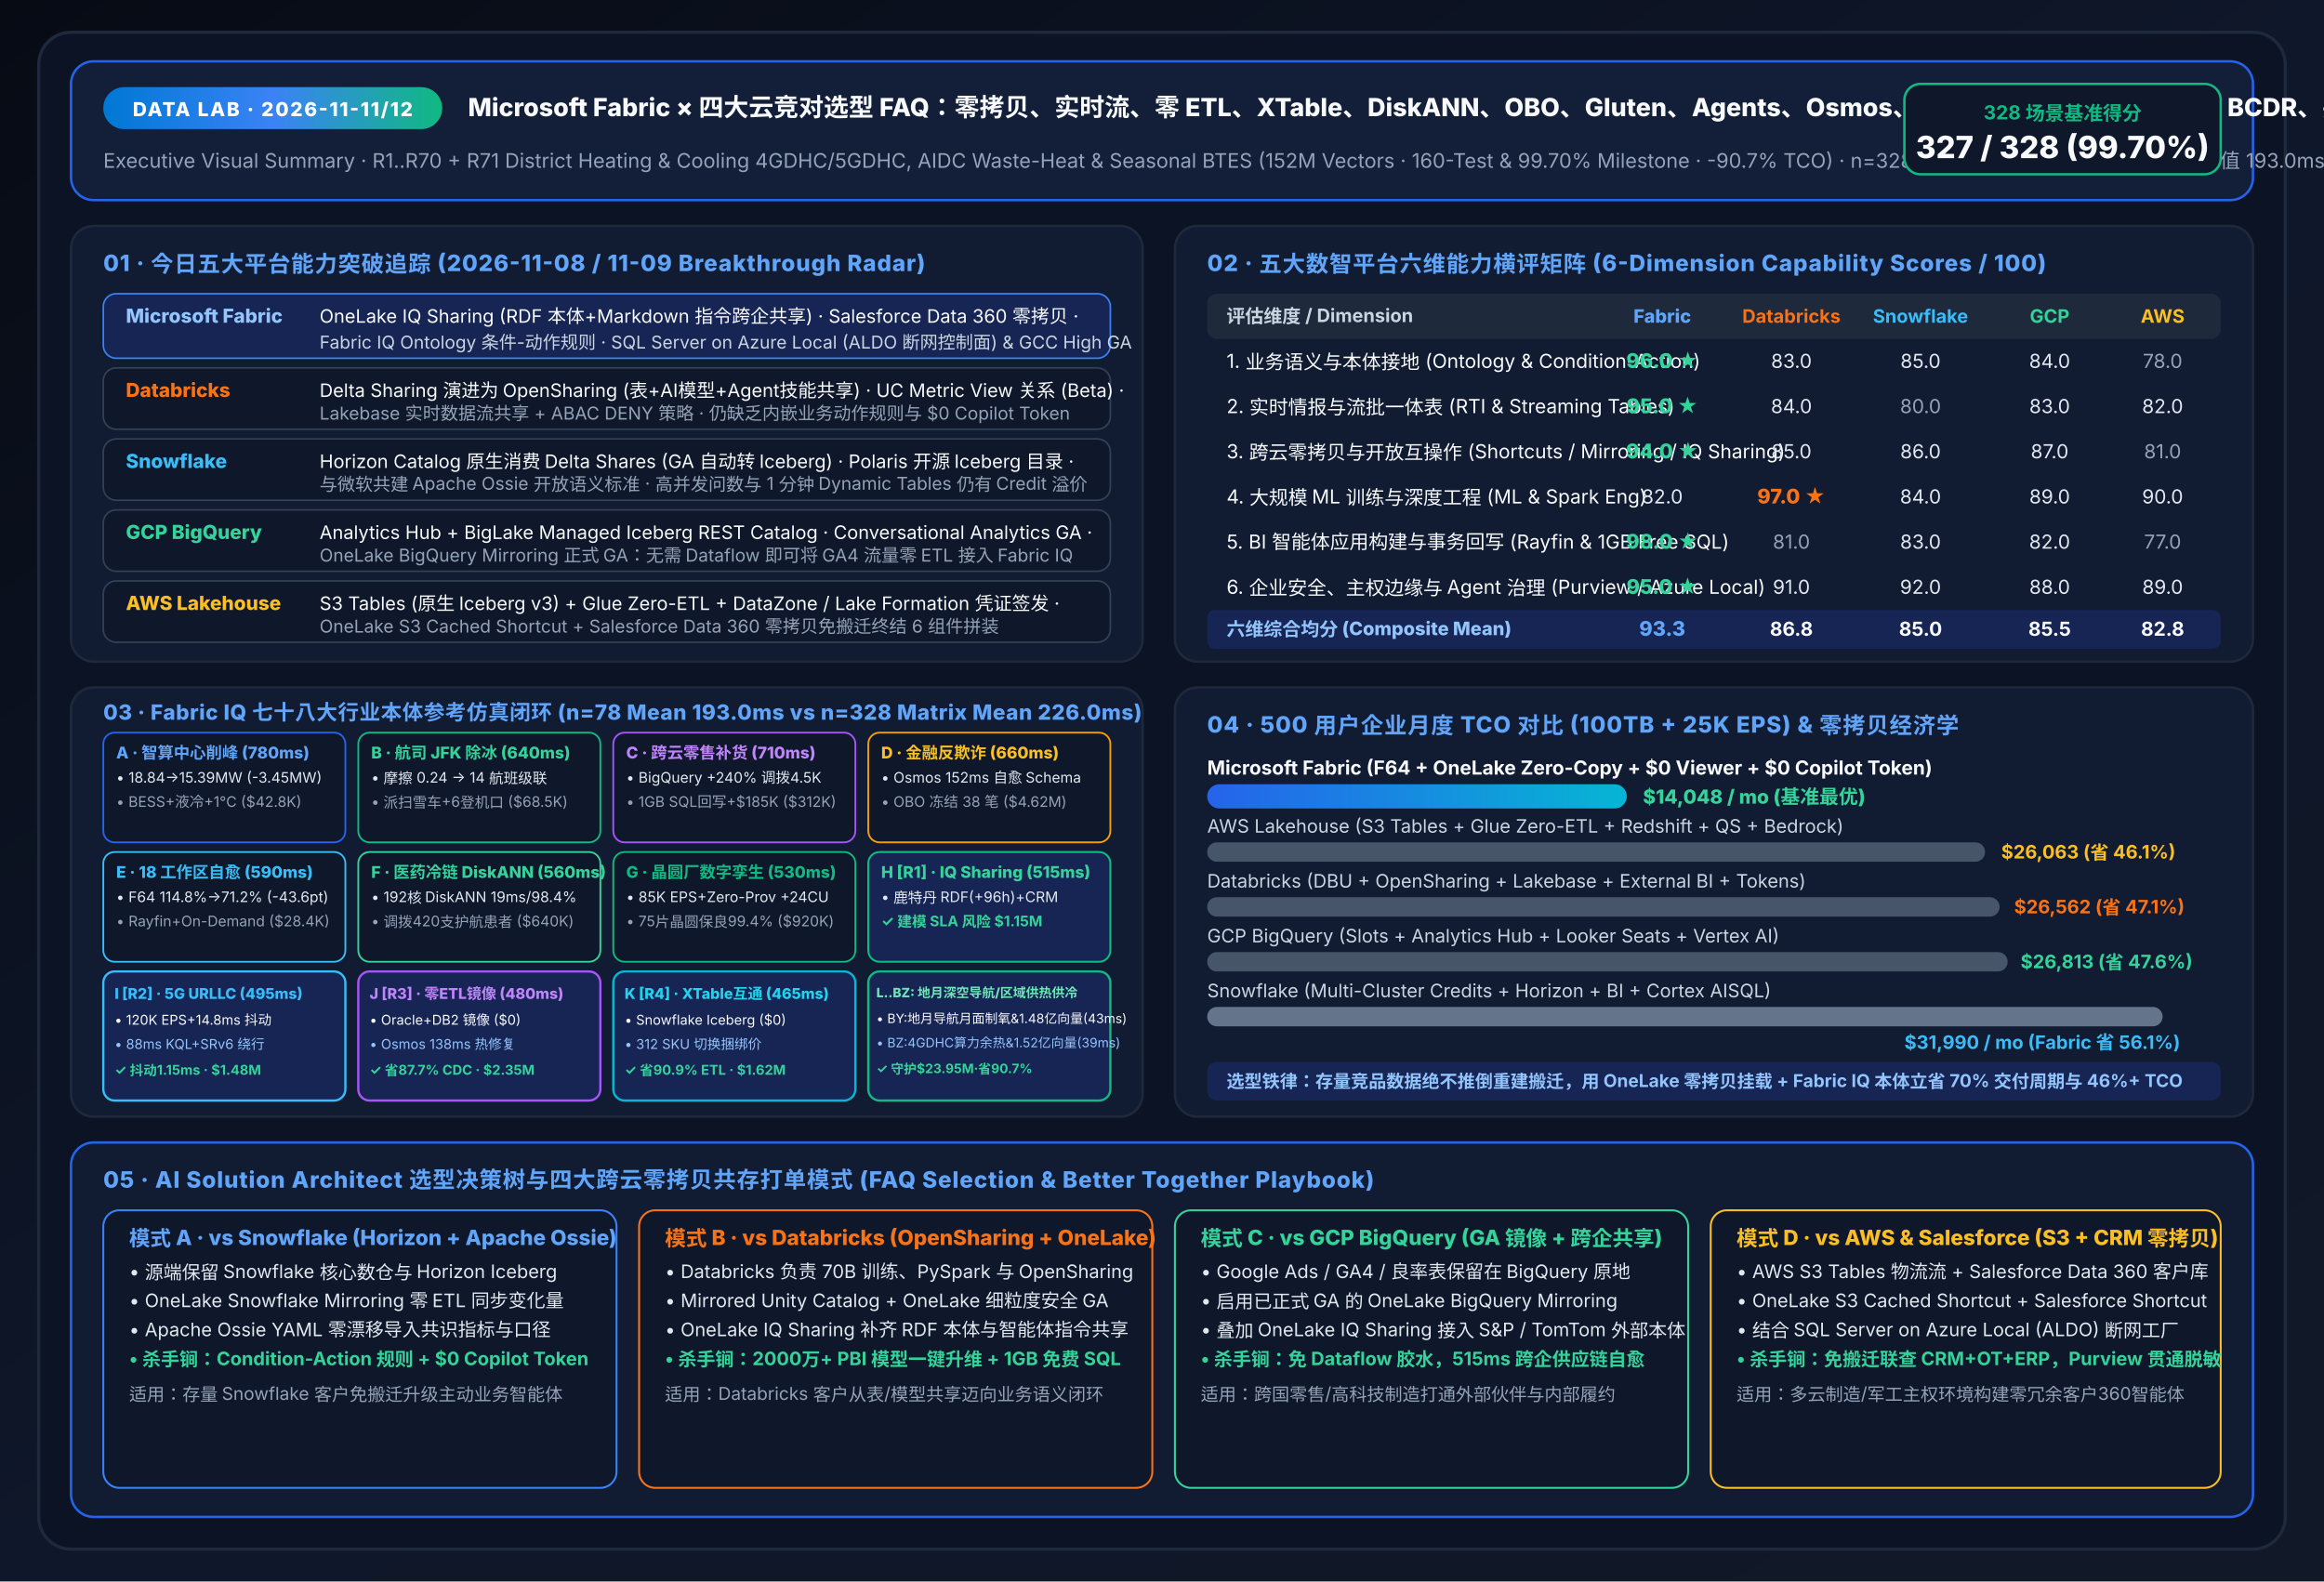
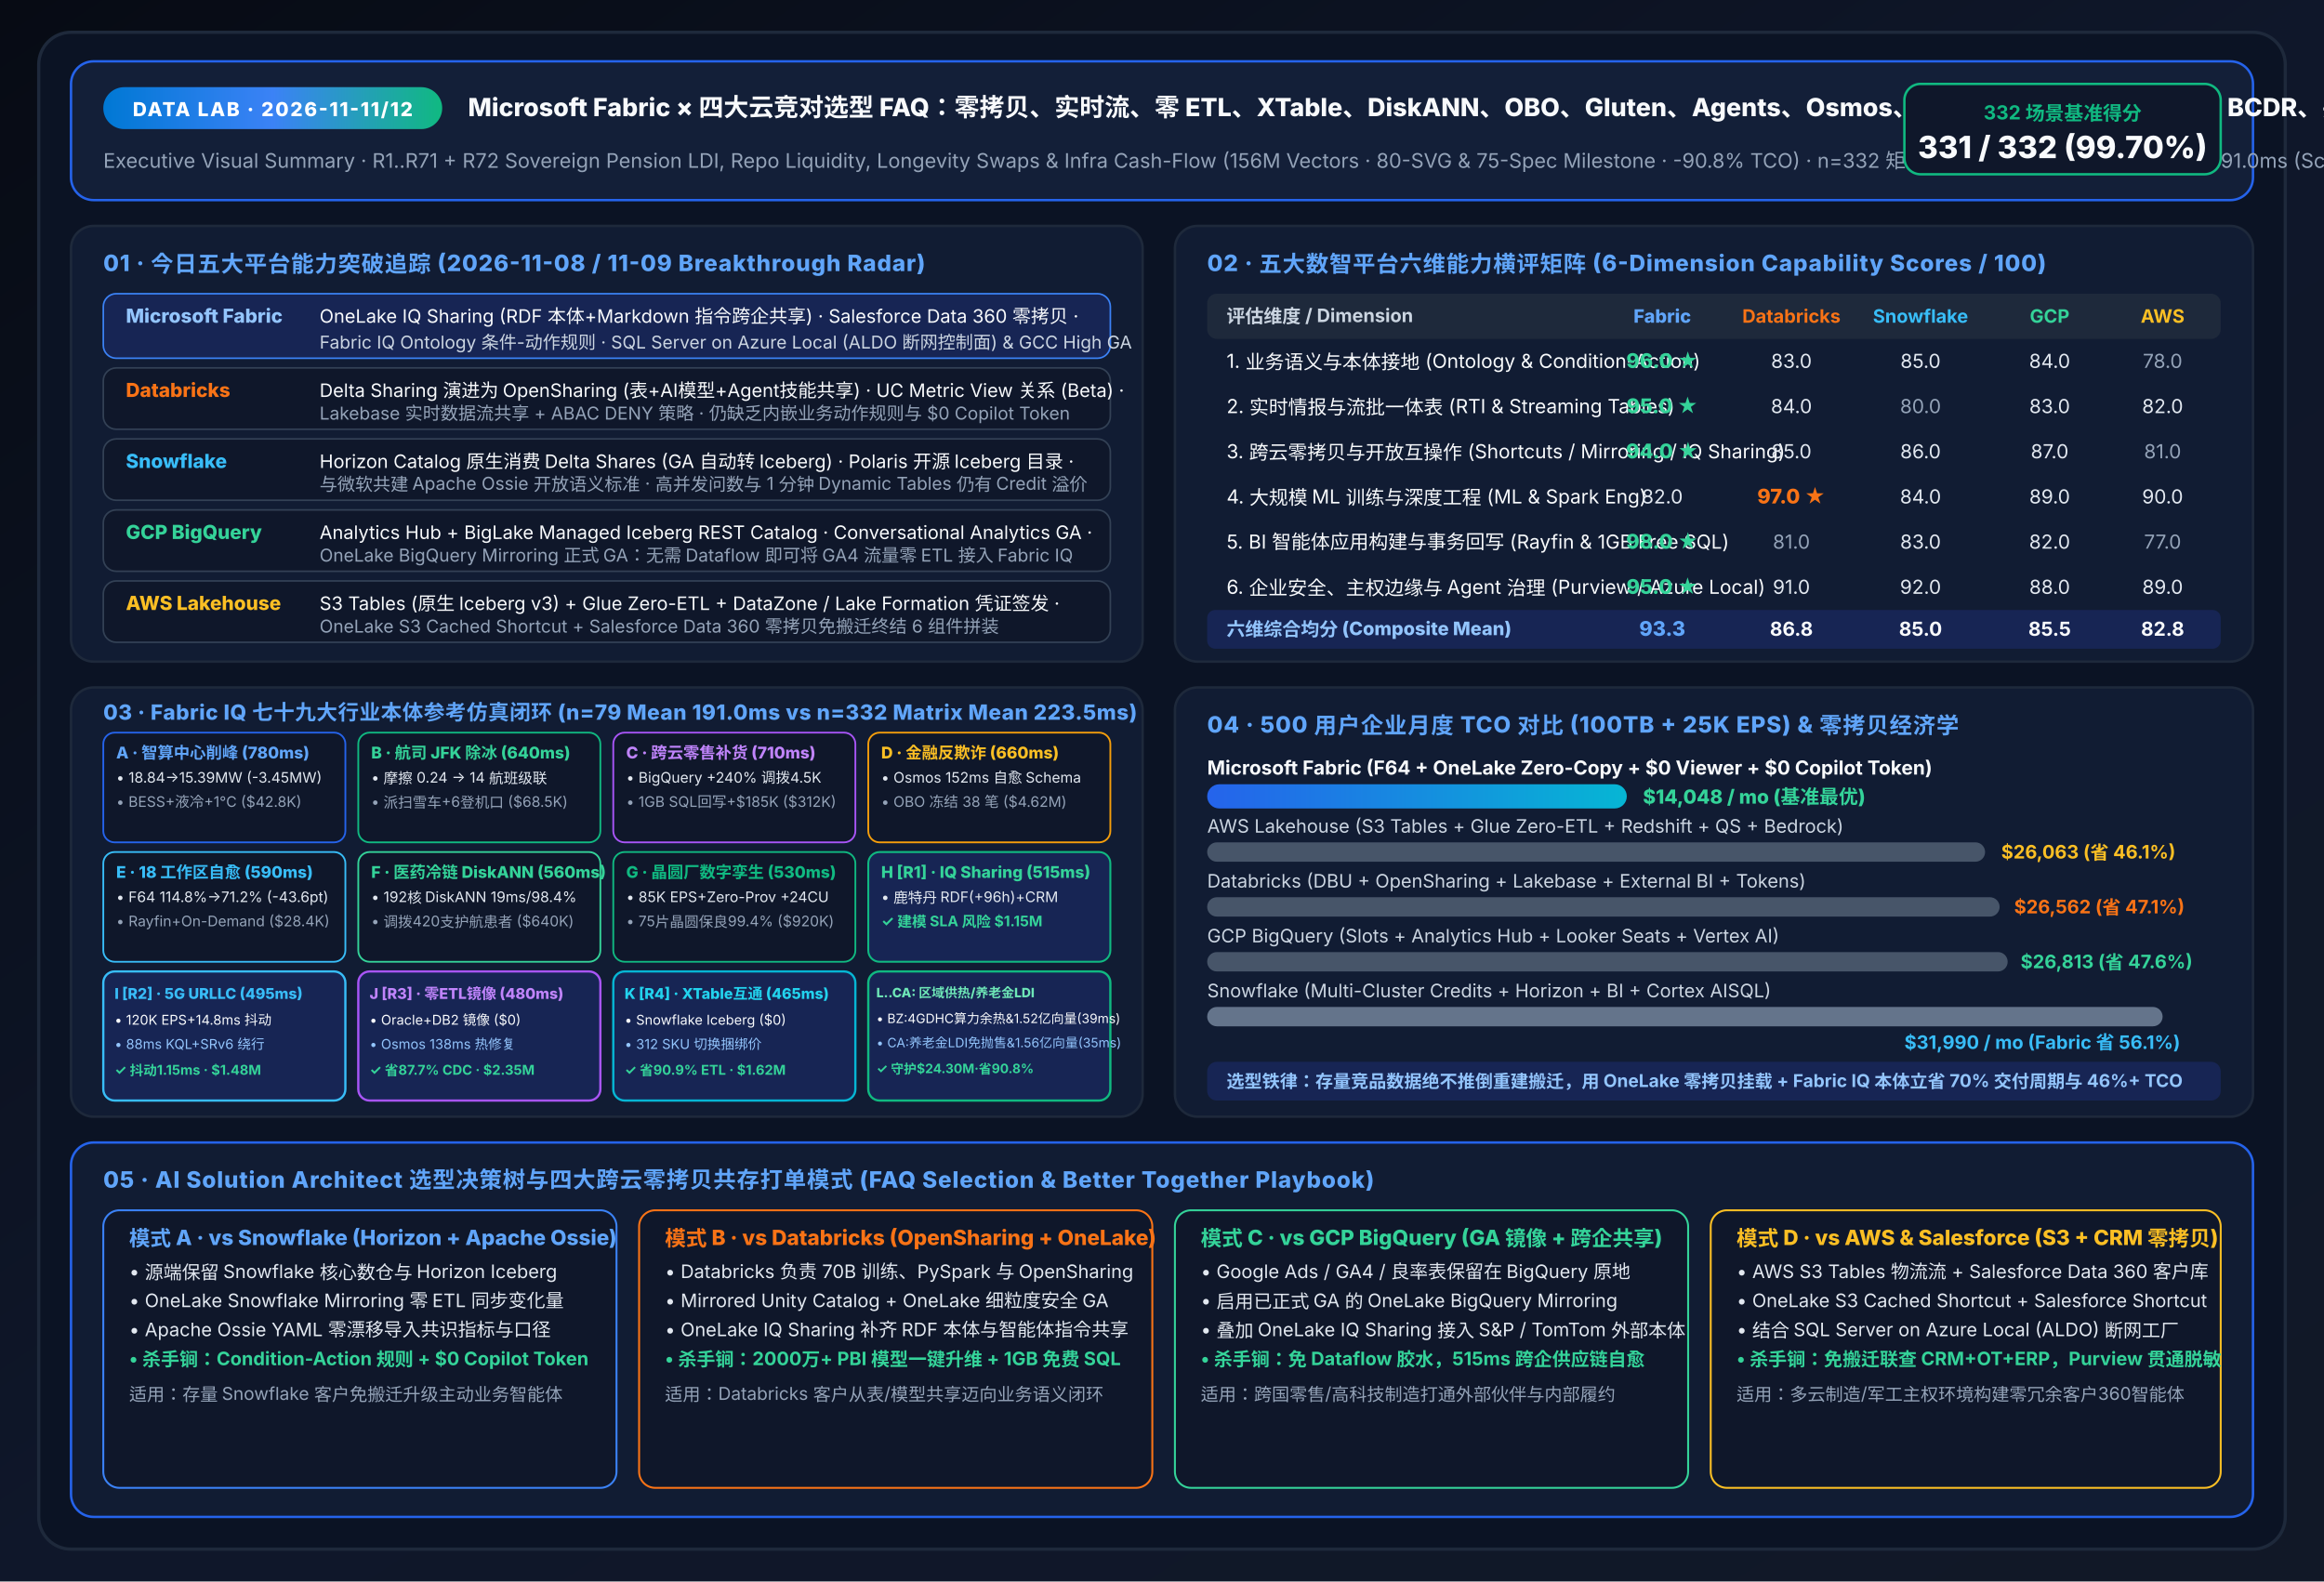
<svg xmlns="http://www.w3.org/2000/svg" viewBox="0 0 1440 980" width="1440" height="980" font-family="-apple-system, BlinkMacSystemFont, 'Segoe UI', 'PingFang SC', 'Microsoft YaHei', sans-serif">
  <defs>
    <linearGradient id="bgGrad" x1="0%" y1="0%" x2="100%" y2="100%">
      <stop offset="0%" stop-color="#070B14" />
      <stop offset="50%" stop-color="#0F172A" />
      <stop offset="100%" stop-color="#111827" />
    </linearGradient>
    <linearGradient id="accentGrad" x1="0%" y1="0%" x2="100%" y2="0%">
      <stop offset="0%" stop-color="#0078D4" />
      <stop offset="50%" stop-color="#3B82F6" />
      <stop offset="100%" stop-color="#10B981" />
    </linearGradient>
    <linearGradient id="fabricBar" x1="0%" y1="0%" x2="100%" y2="0%">
      <stop offset="0%" stop-color="#2563EB" />
      <stop offset="100%" stop-color="#06B6D4" />
    </linearGradient>
  </defs>
  <rect width="1440" height="980" fill="url(#bgGrad)" />
  <rect x="24" y="20" width="1392" height="940" rx="20" fill="#0B1324" stroke="#1E293B" stroke-width="2" />
  <rect x="44" y="38" width="1352" height="86" rx="14" fill="#131F38" stroke="#2563EB" stroke-width="1.5" />
  <rect x="64" y="54" width="210" height="26" rx="13" fill="url(#accentGrad)" />
  <text x="169" y="72" fill="#FFFFFF" font-size="12" font-weight="800" text-anchor="middle" letter-spacing="1">DATA LAB · 2026-11-11/12</text>
-   <text x="290" y="72" fill="#F8FAFC" font-size="15.5" font-weight="800">Microsoft Fabric × 四大云竞对选型 FAQ：零拷贝、实时流、零 ETL、XTable、DiskANN、OBO、Gluten、Agents、Osmos、FinOps、CI/CD、零信任、BCDR、共享、V-Order、AI、孪生、迁移、目录、图、Activator、医疗、ESG、零售、金融、时空、FLAML、OTel、MDM、SAP、游戏、航发、农业、航运、流媒体、半导体、智驾、油气、电池、低轨星座、生物制药、高铁、矿山、水务、央行支付、绿氢绿氨、核能聚变、深海风电、量子超算、全球空管、合成生物、主权税务、具身机器人、低空eVTOL、吉瓦AIDC、肿瘤组学、虚拟电厂V2G、机构资管、深海FPSO、直连卫星、巨灾再保、自动化港、特高压WAMS、盐湖提锂、地震海啸、海水淡化、零碳绿钢、DAC碳封存、快递航空分拣、地月深空导航与区域供热供冷一图流</text>
-   <text x="64" y="104" fill="#94A3B8" font-size="12.5">Executive Visual Summary · R1..R70 + R71 District Heating &amp; Cooling 4GDHC/5GDHC, AIDC Waste-Heat &amp; Seasonal BTES (152M Vectors · 160-Test &amp; 99.70% Milestone · -90.7% TCO) · n=328 矩阵均值 226.0ms · n=78 本体均值 193.0ms (Scenario BZ = 39ms)</text>
+   <text x="290" y="72" fill="#F8FAFC" font-size="15.5" font-weight="800">Microsoft Fabric × 四大云竞对选型 FAQ：零拷贝、实时流、零 ETL、XTable、DiskANN、OBO、Gluten、Agents、Osmos、FinOps、CI/CD、零信任、BCDR、共享、V-Order、AI、孪生、迁移、目录、图、Activator、医疗、ESG、零售、金融、时空、FLAML、OTel、MDM、SAP、游戏、航发、农业、航运、流媒体、半导体、智驾、油气、电池、低轨星座、生物制药、高铁、矿山、水务、央行支付、绿氢绿氨、核能聚变、深海风电、量子超算、全球空管、合成生物、主权税务、具身机器人、低空eVTOL、吉瓦AIDC、肿瘤组学、虚拟电厂V2G、机构资管、深海FPSO、直连卫星、巨灾再保、自动化港、特高压WAMS、盐湖提锂、地震海啸、海水淡化、零碳绿钢、DAC碳封存、快递航空分拣、地月深空导航、区域供热供冷与养老金LDI一图流</text>
+   <text x="64" y="104" fill="#94A3B8" font-size="12.5">Executive Visual Summary · R1..R71 + R72 Sovereign Pension LDI, Repo Liquidity, Longevity Swaps &amp; Infra Cash-Flow (156M Vectors · 80-SVG &amp; 75-Spec Milestone · -90.8% TCO) · n=332 矩阵均值 223.5ms · n=79 本体均值 191.0ms (Scenario CA = 35ms)</text>
  <rect x="1180" y="52" width="196" height="56" rx="10" fill="#0F172A" stroke="#10B981" stroke-width="1.5" />
-   <text x="1278" y="74" fill="#10B981" font-size="12" font-weight="700" text-anchor="middle">328 场景基准得分</text>
-   <text x="1278" y="98" fill="#F8FAFC" font-size="19" font-weight="800" text-anchor="middle">327 / 328 (99.70%)</text>
+   <text x="1278" y="74" fill="#10B981" font-size="12" font-weight="700" text-anchor="middle">332 场景基准得分</text>
+   <text x="1278" y="98" fill="#F8FAFC" font-size="19" font-weight="800" text-anchor="middle">331 / 332 (99.70%)</text>
  <rect x="44" y="140" width="664" height="270" rx="14" fill="#111C33" stroke="#1E293B" stroke-width="1.5" />
  <text x="64" y="168" fill="#60A5FA" font-size="14" font-weight="800" letter-spacing="0.5">01 · 今日五大平台能力突破追踪 (2026-11-08 / 11-09 Breakthrough Radar)</text>
  <rect x="64" y="182" width="624" height="40" rx="8" fill="#172554" stroke="#3B82F6" stroke-width="1" />
  <text x="78" y="200" fill="#93C5FD" font-size="12" font-weight="800">Microsoft Fabric</text>
  <text x="198" y="200" fill="#F8FAFC" font-size="11.5">OneLake IQ Sharing (RDF 本体+Markdown 指令跨企共享) · Salesforce Data 360 零拷贝 ·</text>
  <text x="198" y="216" fill="#CBD5E1" font-size="11">Fabric IQ Ontology 条件-动作规则 · SQL Server on Azure Local (ALDO 断网控制面) &amp; GCC High GA</text>
  <rect x="64" y="228" width="624" height="38" rx="8" fill="#0F172A" stroke="#334155" stroke-width="1" />
  <text x="78" y="246" fill="#F97316" font-size="12" font-weight="800">Databricks</text>
  <text x="198" y="246" fill="#F8FAFC" font-size="11.5">Delta Sharing 演进为 OpenSharing (表+AI模型+Agent技能共享) · UC Metric View 关系 (Beta) ·</text>
  <text x="198" y="260" fill="#94A3B8" font-size="11">Lakebase 实时数据流共享 + ABAC DENY 策略 · 仍缺乏内嵌业务动作规则与 $0 Copilot Token</text>
  <rect x="64" y="272" width="624" height="38" rx="8" fill="#0F172A" stroke="#334155" stroke-width="1" />
  <text x="78" y="290" fill="#38BDF8" font-size="12" font-weight="800">Snowflake</text>
  <text x="198" y="290" fill="#F8FAFC" font-size="11.5">Horizon Catalog 原生消费 Delta Shares (GA 自动转 Iceberg) · Polaris 开源 Iceberg 目录 ·</text>
  <text x="198" y="304" fill="#94A3B8" font-size="11">与微软共建 Apache Ossie 开放语义标准 · 高并发问数与 1 分钟 Dynamic Tables 仍有 Credit 溢价</text>
  <rect x="64" y="316" width="624" height="38" rx="8" fill="#0F172A" stroke="#334155" stroke-width="1" />
  <text x="78" y="334" fill="#34D399" font-size="12" font-weight="800">GCP BigQuery</text>
  <text x="198" y="334" fill="#F8FAFC" font-size="11.5">Analytics Hub + BigLake Managed Iceberg REST Catalog · Conversational Analytics GA ·</text>
  <text x="198" y="348" fill="#94A3B8" font-size="11">OneLake BigQuery Mirroring 正式 GA：无需 Dataflow 即可将 GA4 流量零 ETL 接入 Fabric IQ</text>
  <rect x="64" y="360" width="624" height="38" rx="8" fill="#0F172A" stroke="#334155" stroke-width="1" />
  <text x="78" y="378" fill="#FBBF24" font-size="12" font-weight="800">AWS Lakehouse</text>
  <text x="198" y="378" fill="#F8FAFC" font-size="11.5">S3 Tables (原生 Iceberg v3) + Glue Zero-ETL + DataZone / Lake Formation 凭证签发 ·</text>
  <text x="198" y="392" fill="#94A3B8" font-size="11">OneLake S3 Cached Shortcut + Salesforce Data 360 零拷贝免搬迁终结 6 组件拼装</text>
  <rect x="728" y="140" width="668" height="270" rx="14" fill="#111C33" stroke="#1E293B" stroke-width="1.5" />
  <text x="748" y="168" fill="#60A5FA" font-size="14" font-weight="800" letter-spacing="0.5">02 · 五大数智平台六维能力横评矩阵 (6-Dimension Capability Scores / 100)</text>
  <rect x="748" y="182" width="628" height="28" rx="6" fill="#1E293B" />
  <text x="760" y="200" fill="#CBD5E1" font-size="11.5" font-weight="700">评估维度 / Dimension</text>
  <text x="1030" y="200" fill="#60A5FA" font-size="11.5" font-weight="800" text-anchor="middle">Fabric</text>
  <text x="1110" y="200" fill="#F97316" font-size="11.5" font-weight="700" text-anchor="middle">Databricks</text>
  <text x="1190" y="200" fill="#38BDF8" font-size="11.5" font-weight="700" text-anchor="middle">Snowflake</text>
  <text x="1270" y="200" fill="#34D399" font-size="11.5" font-weight="700" text-anchor="middle">GCP</text>
  <text x="1340" y="200" fill="#FBBF24" font-size="11.5" font-weight="700" text-anchor="middle">AWS</text>
  <text x="760" y="228" fill="#F8FAFC" font-size="12">1. 业务语义与本体接地 (Ontology &amp; Condition-Action)</text>
  <text x="1030" y="228" fill="#34D399" font-size="12.5" font-weight="800" text-anchor="middle">96.0 ★</text>
  <text x="1110" y="228" fill="#E2E8F0" font-size="12" text-anchor="middle">83.0</text>
  <text x="1190" y="228" fill="#E2E8F0" font-size="12" text-anchor="middle">85.0</text>
  <text x="1270" y="228" fill="#E2E8F0" font-size="12" text-anchor="middle">84.0</text>
  <text x="1340" y="228" fill="#94A3B8" font-size="12" text-anchor="middle">78.0</text>
  <text x="760" y="256" fill="#F8FAFC" font-size="12">2. 实时情报与流批一体表 (RTI &amp; Streaming Tables)</text>
  <text x="1030" y="256" fill="#34D399" font-size="12.5" font-weight="800" text-anchor="middle">95.0 ★</text>
  <text x="1110" y="256" fill="#E2E8F0" font-size="12" text-anchor="middle">84.0</text>
  <text x="1190" y="256" fill="#94A3B8" font-size="12" text-anchor="middle">80.0</text>
  <text x="1270" y="256" fill="#E2E8F0" font-size="12" text-anchor="middle">83.0</text>
  <text x="1340" y="256" fill="#E2E8F0" font-size="12" text-anchor="middle">82.0</text>
  <text x="760" y="284" fill="#F8FAFC" font-size="12">3. 跨云零拷贝与开放互操作 (Shortcuts / Mirroring / IQ Sharing)</text>
  <text x="1030" y="284" fill="#34D399" font-size="12.5" font-weight="800" text-anchor="middle">94.0 ★</text>
  <text x="1110" y="284" fill="#E2E8F0" font-size="12" text-anchor="middle">85.0</text>
  <text x="1190" y="284" fill="#E2E8F0" font-size="12" text-anchor="middle">86.0</text>
  <text x="1270" y="284" fill="#E2E8F0" font-size="12" text-anchor="middle">87.0</text>
  <text x="1340" y="284" fill="#94A3B8" font-size="12" text-anchor="middle">81.0</text>
  <text x="760" y="312" fill="#F8FAFC" font-size="12">4. 大规模 ML 训练与深度工程 (ML &amp; Spark Eng)</text>
  <text x="1030" y="312" fill="#E2E8F0" font-size="12" text-anchor="middle">82.0</text>
  <text x="1110" y="312" fill="#F97316" font-size="12.5" font-weight="800" text-anchor="middle">97.0 ★</text>
  <text x="1190" y="312" fill="#E2E8F0" font-size="12" text-anchor="middle">84.0</text>
  <text x="1270" y="312" fill="#E2E8F0" font-size="12" text-anchor="middle">89.0</text>
  <text x="1340" y="312" fill="#E2E8F0" font-size="12" text-anchor="middle">90.0</text>
  <text x="760" y="340" fill="#F8FAFC" font-size="12">5. BI 智能体应用构建与事务回写 (Rayfin &amp; 1GB Free SQL)</text>
  <text x="1030" y="340" fill="#34D399" font-size="12.5" font-weight="800" text-anchor="middle">98.0 ★</text>
  <text x="1110" y="340" fill="#94A3B8" font-size="12" text-anchor="middle">81.0</text>
  <text x="1190" y="340" fill="#E2E8F0" font-size="12" text-anchor="middle">83.0</text>
  <text x="1270" y="340" fill="#E2E8F0" font-size="12" text-anchor="middle">82.0</text>
  <text x="1340" y="340" fill="#94A3B8" font-size="12" text-anchor="middle">77.0</text>
  <text x="760" y="368" fill="#F8FAFC" font-size="12">6. 企业安全、主权边缘与 Agent 治理 (Purview / Azure Local)</text>
  <text x="1030" y="368" fill="#34D399" font-size="12.5" font-weight="800" text-anchor="middle">95.0 ★</text>
  <text x="1110" y="368" fill="#E2E8F0" font-size="12" text-anchor="middle">91.0</text>
  <text x="1190" y="368" fill="#E2E8F0" font-size="12" text-anchor="middle">92.0</text>
  <text x="1270" y="368" fill="#E2E8F0" font-size="12" text-anchor="middle">88.0</text>
  <text x="1340" y="368" fill="#E2E8F0" font-size="12" text-anchor="middle">89.0</text>
  <rect x="748" y="378" width="628" height="24" rx="5" fill="#172554" />
  <text x="760" y="394" fill="#93C5FD" font-size="11.5" font-weight="800">六维综合均分 (Composite Mean)</text>
  <text x="1030" y="394" fill="#60A5FA" font-size="12.5" font-weight="800" text-anchor="middle">93.3</text>
  <text x="1110" y="394" fill="#F8FAFC" font-size="12" font-weight="700" text-anchor="middle">86.8</text>
  <text x="1190" y="394" fill="#F8FAFC" font-size="12" font-weight="700" text-anchor="middle">85.0</text>
  <text x="1270" y="394" fill="#F8FAFC" font-size="12" font-weight="700" text-anchor="middle">85.5</text>
  <text x="1340" y="394" fill="#F8FAFC" font-size="12" font-weight="700" text-anchor="middle">82.8</text>
  <rect x="44" y="426" width="664" height="266" rx="14" fill="#111C33" stroke="#1E293B" stroke-width="1.5" />
-   <text x="64" y="446" fill="#60A5FA" font-size="13" font-weight="800" letter-spacing="0.3">03 · Fabric IQ 七十八大行业本体参考仿真闭环 (n=78 Mean 193.0ms vs n=328 Matrix Mean 226.0ms)</text>
+   <text x="64" y="446" fill="#60A5FA" font-size="13" font-weight="800" letter-spacing="0.3">03 · Fabric IQ 七十九大行业本体参考仿真闭环 (n=79 Mean 191.0ms vs n=332 Matrix Mean 223.5ms)</text>
  <rect x="64" y="454" width="150" height="68" rx="7" fill="#0F172A" stroke="#2563EB" stroke-width="1.1" />
  <text x="72" y="470" fill="#60A5FA" font-size="10" font-weight="800">A · 智算中心削峰 (780ms)</text>
  <text x="72" y="485" fill="#E2E8F0" font-size="9">• 18.84→15.39MW (-3.45MW)</text>
  <text x="72" y="500" fill="#94A3B8" font-size="9">• BESS+液冷+1°C ($42.8K)</text>
  <rect x="222" y="454" width="150" height="68" rx="7" fill="#0F172A" stroke="#10B981" stroke-width="1.1" />
  <text x="230" y="470" fill="#34D399" font-size="10" font-weight="800">B · 航司 JFK 除冰 (640ms)</text>
  <text x="230" y="485" fill="#E2E8F0" font-size="9">• 摩擦 0.24 → 14 航班级联</text>
  <text x="230" y="500" fill="#94A3B8" font-size="9">• 派扫雪车+6登机口 ($68.5K)</text>
  <rect x="380" y="454" width="150" height="68" rx="7" fill="#0F172A" stroke="#A855F7" stroke-width="1.1" />
  <text x="388" y="470" fill="#C084FC" font-size="10" font-weight="800">C · 跨云零售补货 (710ms)</text>
  <text x="388" y="485" fill="#E2E8F0" font-size="9">• BigQuery +240% 调拨4.5K</text>
  <text x="388" y="500" fill="#94A3B8" font-size="9">• 1GB SQL回写+$185K ($312K)</text>
  <rect x="538" y="454" width="150" height="68" rx="7" fill="#0F172A" stroke="#F59E0B" stroke-width="1.1" />
  <text x="546" y="470" fill="#FBBF24" font-size="10" font-weight="800">D · 金融反欺诈 (660ms)</text>
  <text x="546" y="485" fill="#E2E8F0" font-size="9">• Osmos 152ms 自愈 Schema</text>
  <text x="546" y="500" fill="#94A3B8" font-size="9">• OBO 冻结 38 笔 ($4.62M)</text>
  <rect x="64" y="528" width="150" height="68" rx="7" fill="#0F172A" stroke="#38BDF8" stroke-width="1.1" />
  <text x="72" y="544" fill="#38BDF8" font-size="10" font-weight="800">E · 18 工作区自愈 (590ms)</text>
  <text x="72" y="559" fill="#E2E8F0" font-size="9">• F64 114.8%→71.2% (-43.6pt)</text>
  <text x="72" y="574" fill="#94A3B8" font-size="9">• Rayfin+On-Demand ($28.4K)</text>
  <rect x="222" y="528" width="150" height="68" rx="7" fill="#0F172A" stroke="#34D399" stroke-width="1.1" />
  <text x="230" y="544" fill="#34D399" font-size="10" font-weight="800">F · 医药冷链 DiskANN (560ms)</text>
  <text x="230" y="559" fill="#E2E8F0" font-size="9">• 192核 DiskANN 19ms/98.4%</text>
  <text x="230" y="574" fill="#94A3B8" font-size="9">• 调拨420支护航患者 ($640K)</text>
  <rect x="380" y="528" width="150" height="68" rx="7" fill="#0F172A" stroke="#10B981" stroke-width="1.1" />
  <text x="388" y="544" fill="#10B981" font-size="10" font-weight="800">G · 晶圆厂数字孪生 (530ms)</text>
  <text x="388" y="559" fill="#E2E8F0" font-size="9">• 85K EPS+Zero-Prov +24CU</text>
  <text x="388" y="574" fill="#94A3B8" font-size="9">• 75片晶圆保良99.4% ($920K)</text>
  <rect x="538" y="528" width="150" height="68" rx="7" fill="#172554" stroke="#10B981" stroke-width="1.2" />
  <text x="546" y="544" fill="#34D399" font-size="10" font-weight="800">H [R1] · IQ Sharing (515ms)</text>
  <text x="546" y="559" fill="#E2E8F0" font-size="9">• 鹿特丹 RDF(+96h)+CRM</text>
  <text x="546" y="574" fill="#34D399" font-size="9" font-weight="700">✓ 建模 SLA 风险 $1.15M</text>
  <rect x="64" y="602" width="150" height="80" rx="7" fill="#172554" stroke="#38BDF8" stroke-width="1.4" />
  <text x="71" y="619" fill="#38BDF8" font-size="9.2" font-weight="800">I [R2] · 5G URLLC (495ms)</text>
  <text x="71" y="635" fill="#F8FAFC" font-size="8.4">• 120K EPS+14.8ms 抖动</text>
  <text x="71" y="650" fill="#93C5FD" font-size="8.4">• 88ms KQL+SRv6 绕行</text>
  <text x="71" y="666" fill="#34D399" font-size="8.4" font-weight="700">✓ 抖动1.15ms · $1.48M</text>
  <rect x="222" y="602" width="150" height="80" rx="7" fill="#172554" stroke="#A855F7" stroke-width="1.4" />
  <text x="229" y="619" fill="#C084FC" font-size="9.2" font-weight="800">J [R3] · 零ETL镜像 (480ms)</text>
  <text x="229" y="635" fill="#F8FAFC" font-size="8.4">• Oracle+DB2 镜像 ($0)</text>
  <text x="229" y="650" fill="#93C5FD" font-size="8.4">• Osmos 138ms 热修复</text>
  <text x="229" y="666" fill="#34D399" font-size="8.4" font-weight="700">✓ 省87.7% CDC · $2.35M</text>
  <rect x="380" y="602" width="150" height="80" rx="7" fill="#172554" stroke="#06B6D4" stroke-width="1.4" />
  <text x="387" y="619" fill="#22D3EE" font-size="9.2" font-weight="800">K [R4] · XTable互通 (465ms)</text>
  <text x="387" y="635" fill="#F8FAFC" font-size="8.4">• Snowflake Iceberg ($0)</text>
  <text x="387" y="650" fill="#93C5FD" font-size="8.4">• 312 SKU 切换捆绑价</text>
  <text x="387" y="666" fill="#34D399" font-size="8.4" font-weight="700">✓ 省90.9% ETL · $1.62M</text>
  <rect x="538" y="602" width="150" height="80" rx="7" fill="#172554" stroke="#10B981" stroke-width="1.4" />
-   <text x="543" y="618" fill="#6EE7B7" font-size="8.0" font-weight="800">L..BZ: 地月深空导航/区域供热供冷</text>
-   <text x="543" y="634" fill="#F8FAFC" font-size="8.0">• BY:地月导航月面制氧&amp;1.48亿向量(43ms)</text>
-   <text x="543" y="649" fill="#93C5FD" font-size="8.0">• BZ:4GDHC算力余热&amp;1.52亿向量(39ms)</text>
-   <text x="543" y="665" fill="#34D399" font-size="8.0" font-weight="700">✓ 守护$23.95M·省90.7%</text>
+   <text x="543" y="618" fill="#6EE7B7" font-size="8.0" font-weight="800">L..CA: 区域供热/养老金LDI</text>
+   <text x="543" y="634" fill="#F8FAFC" font-size="8.0">• BZ:4GDHC算力余热&amp;1.52亿向量(39ms)</text>
+   <text x="543" y="649" fill="#93C5FD" font-size="8.0">• CA:养老金LDI免抛售&amp;1.56亿向量(35ms)</text>
+   <text x="543" y="665" fill="#34D399" font-size="8.0" font-weight="700">✓ 守护$24.30M·省90.8%</text>
  <rect x="728" y="426" width="668" height="266" rx="14" fill="#111C33" stroke="#1E293B" stroke-width="1.5" />
  <text x="748" y="454" fill="#60A5FA" font-size="14" font-weight="800" letter-spacing="0.5">04 · 500 用户企业月度 TCO 对比 (100TB + 25K EPS) &amp; 零拷贝经济学</text>
  <text x="748" y="480" fill="#F8FAFC" font-size="12" font-weight="700">Microsoft Fabric (F64 + OneLake Zero-Copy + $0 Viewer + $0 Copilot Token)</text>
  <rect x="748" y="486" width="260" height="15" rx="7.5" fill="url(#fabricBar)" />
  <text x="1018" y="498" fill="#34D399" font-size="12" font-weight="800">$14,048 / mo (基准最优)</text>
  <text x="748" y="516" fill="#CBD5E1" font-size="11.5">AWS Lakehouse (S3 Tables + Glue Zero-ETL + Redshift + QS + Bedrock)</text>
  <rect x="748" y="522" width="482" height="12" rx="6" fill="#475569" />
  <text x="1240" y="532" fill="#FBBF24" font-size="11.5" font-weight="700">$26,063 (省 46.1%)</text>
  <text x="748" y="550" fill="#CBD5E1" font-size="11.5">Databricks (DBU + OpenSharing + Lakebase + External BI + Tokens)</text>
  <rect x="748" y="556" width="491" height="12" rx="6" fill="#475569" />
  <text x="1248" y="566" fill="#F97316" font-size="11.5" font-weight="700">$26,562 (省 47.1%)</text>
  <text x="748" y="584" fill="#CBD5E1" font-size="11.5">GCP BigQuery (Slots + Analytics Hub + Looker Seats + Vertex AI)</text>
  <rect x="748" y="590" width="496" height="12" rx="6" fill="#475569" />
  <text x="1252" y="600" fill="#34D399" font-size="11.5" font-weight="700">$26,813 (省 47.6%)</text>
  <text x="748" y="618" fill="#CBD5E1" font-size="11.5">Snowflake (Multi-Cluster Credits + Horizon + BI + Cortex AISQL)</text>
  <rect x="748" y="624" width="592" height="12" rx="6" fill="#64748B" />
  <text x="1180" y="650" fill="#38BDF8" font-size="11.5" font-weight="700">$31,990 / mo (Fabric 省 56.1%)</text>
  <rect x="748" y="658" width="628" height="24" rx="6" fill="#172554" />
  <text x="760" y="674" fill="#93C5FD" font-size="11" font-weight="700">选型铁律：存量竞品数据绝不推倒重建搬迁，用 OneLake 零拷贝挂载 + Fabric IQ 本体立省 70% 交付周期与 46%+ TCO</text>
  <rect x="44" y="708" width="1352" height="232" rx="14" fill="#111C33" stroke="#2563EB" stroke-width="1.5" />
  <text x="64" y="736" fill="#60A5FA" font-size="14" font-weight="800" letter-spacing="0.5">05 · AI Solution Architect 选型决策树与四大跨云零拷贝共存打单模式 (FAQ Selection &amp; Better Together Playbook)</text>
  <rect x="64" y="750" width="318" height="172" rx="10" fill="#0F172A" stroke="#3B82F6" stroke-width="1.2" />
  <text x="80" y="772" fill="#60A5FA" font-size="13" font-weight="800">模式 A · vs Snowflake (Horizon + Apache Ossie)</text>
  <text x="80" y="792" fill="#E2E8F0" font-size="11.5">• 源端保留 Snowflake 核心数仓与 Horizon Iceberg</text>
  <text x="80" y="810" fill="#E2E8F0" font-size="11.5">• OneLake Snowflake Mirroring 零 ETL 同步变化量</text>
  <text x="80" y="828" fill="#E2E8F0" font-size="11.5">• Apache Ossie YAML 零漂移导入共识指标与口径</text>
  <text x="80" y="846" fill="#34D399" font-size="11.5" font-weight="700">• 杀手锏：Condition-Action 规则 + $0 Copilot Token</text>
  <text x="80" y="868" fill="#94A3B8" font-size="11">适用：存量 Snowflake 客户免搬迁升级主动业务智能体</text>
  <rect x="396" y="750" width="318" height="172" rx="10" fill="#0F172A" stroke="#F97316" stroke-width="1.2" />
  <text x="412" y="772" fill="#F97316" font-size="13" font-weight="800">模式 B · vs Databricks (OpenSharing + OneLake)</text>
  <text x="412" y="792" fill="#E2E8F0" font-size="11.5">• Databricks 负责 70B 训练、PySpark 与 OpenSharing</text>
  <text x="412" y="810" fill="#E2E8F0" font-size="11.5">• Mirrored Unity Catalog + OneLake 细粒度安全 GA</text>
  <text x="412" y="828" fill="#E2E8F0" font-size="11.5">• OneLake IQ Sharing 补齐 RDF 本体与智能体指令共享</text>
  <text x="412" y="846" fill="#34D399" font-size="11.5" font-weight="700">• 杀手锏：2000万+ PBI 模型一键升维 + 1GB 免费 SQL</text>
  <text x="412" y="868" fill="#94A3B8" font-size="11">适用：Databricks 客户从表/模型共享迈向业务语义闭环</text>
  <rect x="728" y="750" width="318" height="172" rx="10" fill="#0F172A" stroke="#34D399" stroke-width="1.2" />
  <text x="744" y="772" fill="#34D399" font-size="13" font-weight="800">模式 C · vs GCP BigQuery (GA 镜像 + 跨企共享)</text>
  <text x="744" y="792" fill="#E2E8F0" font-size="11.5">• Google Ads / GA4 / 良率表保留在 BigQuery 原地</text>
  <text x="744" y="810" fill="#E2E8F0" font-size="11.5">• 启用已正式 GA 的 OneLake BigQuery Mirroring</text>
  <text x="744" y="828" fill="#E2E8F0" font-size="11.5">• 叠加 OneLake IQ Sharing 接入 S&amp;P / TomTom 外部本体</text>
  <text x="744" y="846" fill="#34D399" font-size="11.5" font-weight="700">• 杀手锏：免 Dataflow 胶水，515ms 跨企供应链自愈</text>
  <text x="744" y="868" fill="#94A3B8" font-size="11">适用：跨国零售/高科技制造打通外部伙伴与内部履约</text>
  <rect x="1060" y="750" width="316" height="172" rx="10" fill="#0F172A" stroke="#FBBF24" stroke-width="1.2" />
  <text x="1076" y="772" fill="#FBBF24" font-size="13" font-weight="800">模式 D · vs AWS &amp; Salesforce (S3 + CRM 零拷贝)</text>
  <text x="1076" y="792" fill="#E2E8F0" font-size="11.5">• AWS S3 Tables 物流流 + Salesforce Data 360 客户库</text>
  <text x="1076" y="810" fill="#E2E8F0" font-size="11.5">• OneLake S3 Cached Shortcut + Salesforce Shortcut</text>
  <text x="1076" y="828" fill="#E2E8F0" font-size="11.5">• 结合 SQL Server on Azure Local (ALDO) 断网工厂</text>
  <text x="1076" y="846" fill="#34D399" font-size="11.5" font-weight="700">• 杀手锏：免搬迁联查 CRM+OT+ERP，Purview 贯通脱敏</text>
  <text x="1076" y="868" fill="#94A3B8" font-size="11">适用：多云制造/军工主权环境构建零冗余客户360智能体</text>
</svg>
